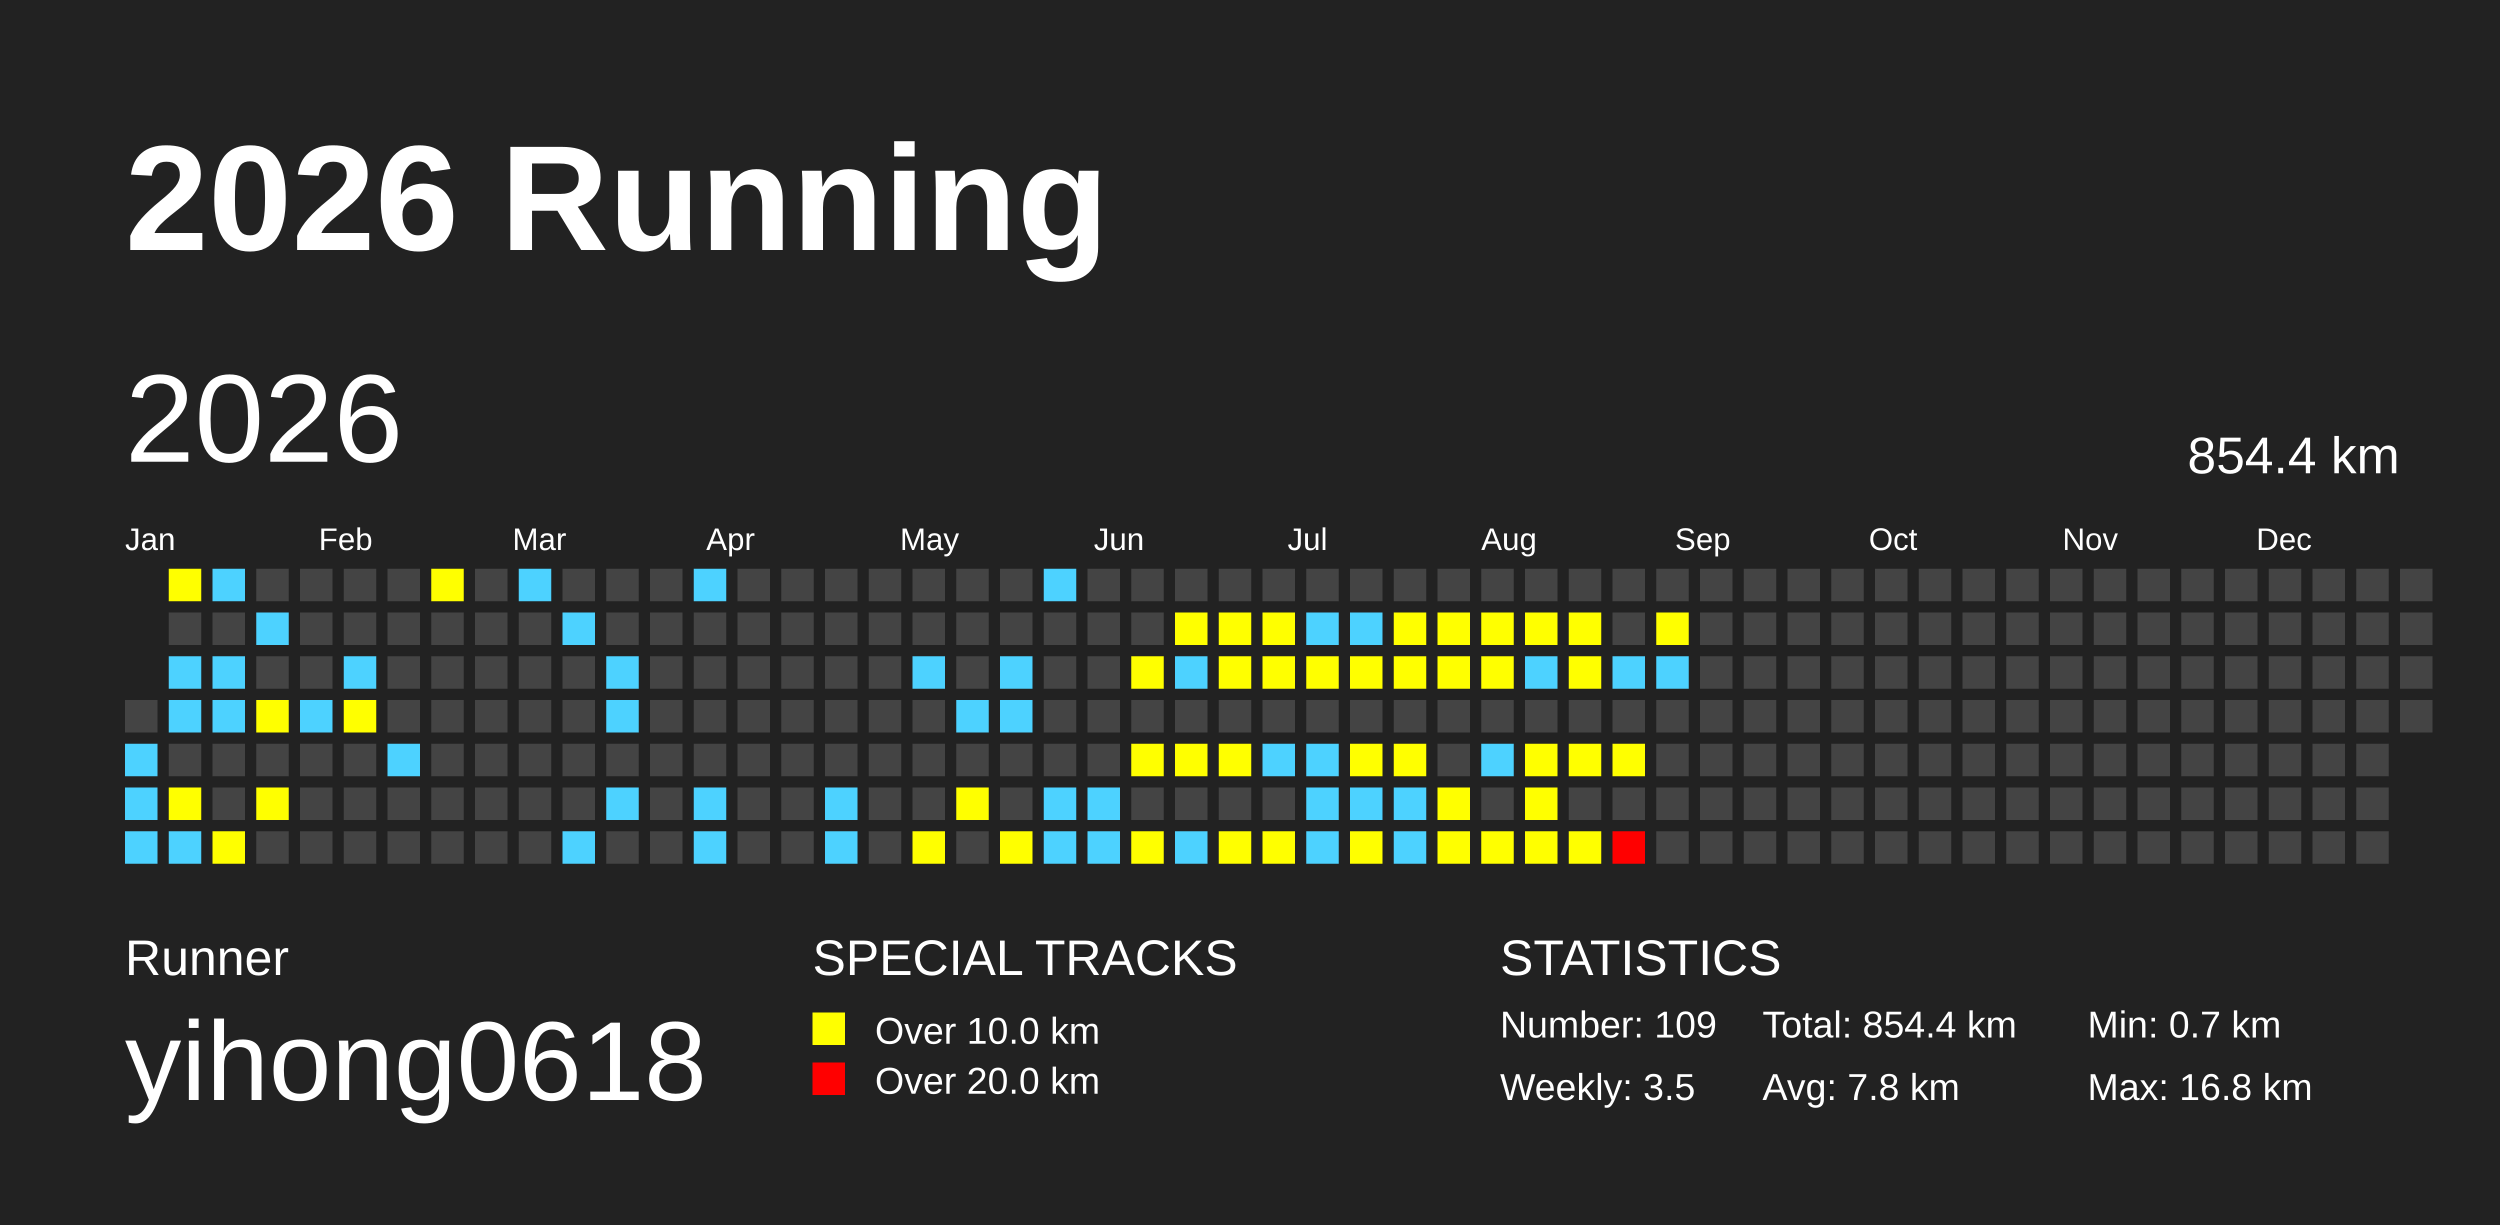
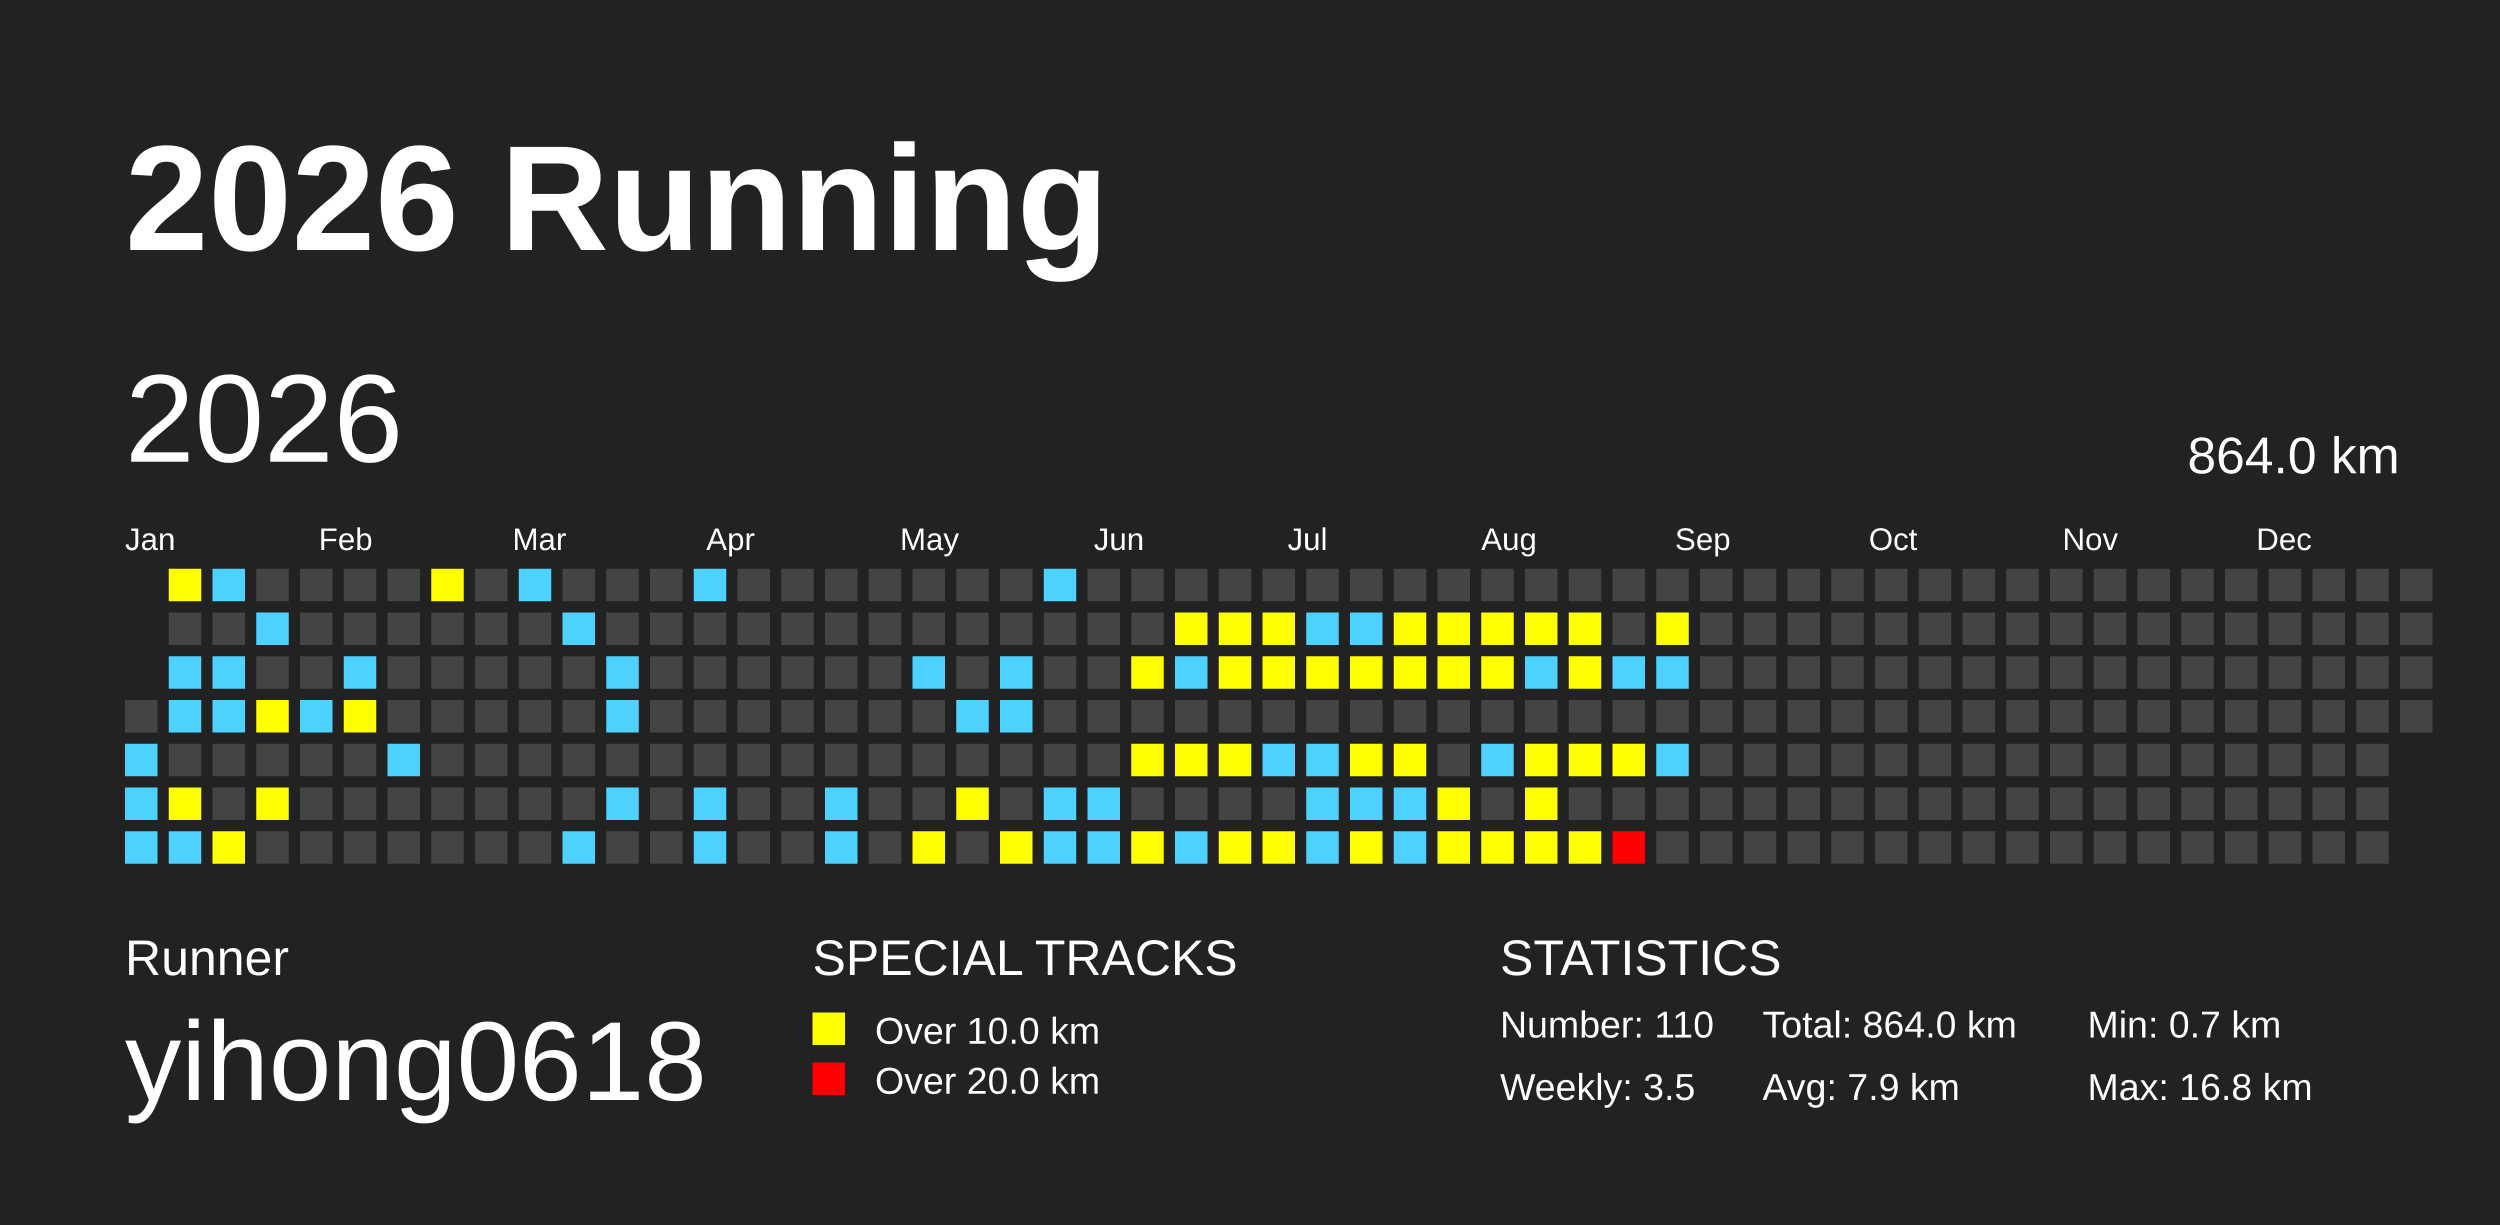
<svg xmlns="http://www.w3.org/2000/svg" baseProfile="full" height="98mm" version="1.1" viewBox="0,0,200,98" width="200mm">
  <defs>
    <pattern height="2" id="indoor-stripe" patternUnits="userSpaceOnUse" width="2">
      <line stroke="white" stroke-opacity="0.45" stroke-width="0.5" x1="0" x2="2" y1="2" y2="0" />
    </pattern>
  </defs>
  <rect fill="#222222" height="98" width="200" x="0" y="0" />
  <text fill="#FFFFFF" style="font-size:12px; font-family:Arial; font-weight:bold;" x="10" y="20">2026 Running</text>
  <text fill="#FFFFFF" style="font-size:4px; font-family:Arial" x="10" y="78">Runner</text>
  <text fill="#FFFFFF" style="font-size:9px; font-family:Arial" x="10" y="88">yihong0618</text>
  <text fill="#FFFFFF" style="font-size:4px; font-family:Arial" x="65" y="78">SPECIAL TRACKS</text>
  <rect fill="yellow" height="2.6" width="2.6" x="65" y="81" />
  <text fill="#FFFFFF" style="font-size:3px; font-family:Arial" x="70" y="83.5">Over 10.0 km</text>
  <rect fill="red" height="2.6" width="2.6" x="65" y="85" />
  <text fill="#FFFFFF" style="font-size:3px; font-family:Arial" x="70" y="87.5">Over 20.0 km</text>
  <text fill="#FFFFFF" style="font-size:4px; font-family:Arial" x="120" y="78">STATISTICS</text>
-   <text fill="#FFFFFF" style="font-size:3px; font-family:Arial" x="120" y="83">Number: 109</text>
+   <text fill="#FFFFFF" style="font-size:3px; font-family:Arial" x="120" y="83">Number: 110</text>
  <text fill="#FFFFFF" style="font-size:3px; font-family:Arial" x="120" y="88">Weekly: 3.5</text>
-   <text fill="#FFFFFF" style="font-size:3px; font-family:Arial" x="141" y="83">Total: 854.4 km</text>
-   <text fill="#FFFFFF" style="font-size:3px; font-family:Arial" x="141" y="88">Avg: 7.8 km</text>
+   <text fill="#FFFFFF" style="font-size:3px; font-family:Arial" x="141" y="83">Total: 864.0 km</text>
+   <text fill="#FFFFFF" style="font-size:3px; font-family:Arial" x="141" y="88">Avg: 7.9 km</text>
  <text fill="#FFFFFF" style="font-size:3px; font-family:Arial" x="167" y="83">Min: 0.7 km</text>
  <text fill="#FFFFFF" style="font-size:3px; font-family:Arial" x="167" y="88">Max: 16.8 km</text>
  <text dominant-baseline="hanging" fill="#FFFFFF" style="font-size:10.0px; font-family:Arial;" x="10" y="30">2026</text>
-   <text dominant-baseline="hanging" fill="#FFFFFF" style="font-size:4.125px; font-family:Arial;" x="175" y="35">854.4 km</text>
+   <text dominant-baseline="hanging" fill="#FFFFFF" style="font-size:4.125px; font-family:Arial;" x="175" y="35">864.0 km</text>
  <text fill="#FFFFFF" style="font-size:2.5px; font-family:Arial" x="10.0" y="44">Jan</text>
  <text fill="#FFFFFF" style="font-size:2.5px; font-family:Arial" x="25.5" y="44">Feb</text>
  <text fill="#FFFFFF" style="font-size:2.5px; font-family:Arial" x="41.0" y="44">Mar</text>
  <text fill="#FFFFFF" style="font-size:2.5px; font-family:Arial" x="56.5" y="44">Apr</text>
  <text fill="#FFFFFF" style="font-size:2.5px; font-family:Arial" x="72.0" y="44">May</text>
  <text fill="#FFFFFF" style="font-size:2.5px; font-family:Arial" x="87.5" y="44">Jun</text>
  <text fill="#FFFFFF" style="font-size:2.5px; font-family:Arial" x="103.0" y="44">Jul</text>
  <text fill="#FFFFFF" style="font-size:2.5px; font-family:Arial" x="118.5" y="44">Aug</text>
  <text fill="#FFFFFF" style="font-size:2.5px; font-family:Arial" x="134.0" y="44">Sep</text>
  <text fill="#FFFFFF" style="font-size:2.5px; font-family:Arial" x="149.5" y="44">Oct</text>
  <text fill="#FFFFFF" style="font-size:2.5px; font-family:Arial" x="165.0" y="44">Nov</text>
  <text fill="#FFFFFF" style="font-size:2.5px; font-family:Arial" x="180.5" y="44">Dec</text>
  <rect fill="#444444" height="2.6" width="2.6" x="10.0" y="56.0" />
  <rect fill="#4DD2FF" height="2.6" width="2.6" x="10.0" y="59.5" />
  <rect fill="#4DD2FF" height="2.6" width="2.6" x="10.0" y="63.0" />
  <rect fill="#4DD2FF" height="2.6" width="2.6" x="10.0" y="66.5" />
  <rect fill="yellow" height="2.6" width="2.6" x="13.5" y="45.5" />
  <rect fill="#444444" height="2.6" width="2.6" x="13.5" y="49.0" />
  <rect fill="#4DD2FF" height="2.6" width="2.6" x="13.5" y="52.5" />
  <rect fill="#4DD2FF" height="2.6" width="2.6" x="13.5" y="56.0" />
  <rect fill="#444444" height="2.6" width="2.6" x="13.5" y="59.5" />
  <rect fill="yellow" height="2.6" width="2.6" x="13.5" y="63.0" />
  <rect fill="#4DD2FF" height="2.6" width="2.6" x="13.5" y="66.5" />
  <rect fill="#4DD2FF" height="2.6" width="2.6" x="17.0" y="45.5" />
  <rect fill="#444444" height="2.6" width="2.6" x="17.0" y="49.0" />
  <rect fill="#4DD2FF" height="2.6" width="2.6" x="17.0" y="52.5" />
  <rect fill="#4DD2FF" height="2.6" width="2.6" x="17.0" y="56.0" />
  <rect fill="#444444" height="2.6" width="2.6" x="17.0" y="59.5" />
  <rect fill="#444444" height="2.6" width="2.6" x="17.0" y="63.0" />
  <rect fill="yellow" height="2.6" width="2.6" x="17.0" y="66.5" />
  <rect fill="#444444" height="2.6" width="2.6" x="20.5" y="45.5" />
  <rect fill="#4DD2FF" height="2.6" width="2.6" x="20.5" y="49.0" />
  <rect fill="#444444" height="2.6" width="2.6" x="20.5" y="52.5" />
  <rect fill="yellow" height="2.6" width="2.6" x="20.5" y="56.0" />
  <rect fill="#444444" height="2.6" width="2.6" x="20.5" y="59.5" />
  <rect fill="yellow" height="2.6" width="2.6" x="20.5" y="63.0" />
  <rect fill="#444444" height="2.6" width="2.6" x="20.5" y="66.5" />
  <rect fill="#444444" height="2.6" width="2.6" x="24.0" y="45.5" />
  <rect fill="#444444" height="2.6" width="2.6" x="24.0" y="49.0" />
  <rect fill="#444444" height="2.6" width="2.6" x="24.0" y="52.5" />
  <rect fill="#4DD2FF" height="2.6" width="2.6" x="24.0" y="56.0" />
  <rect fill="#444444" height="2.6" width="2.6" x="24.0" y="59.5" />
  <rect fill="#444444" height="2.6" width="2.6" x="24.0" y="63.0" />
  <rect fill="#444444" height="2.6" width="2.6" x="24.0" y="66.5" />
  <rect fill="#444444" height="2.6" width="2.6" x="27.5" y="45.5" />
  <rect fill="#444444" height="2.6" width="2.6" x="27.5" y="49.0" />
  <rect fill="#4DD2FF" height="2.6" width="2.6" x="27.5" y="52.5" />
  <rect fill="yellow" height="2.6" width="2.6" x="27.5" y="56.0" />
  <rect fill="#444444" height="2.6" width="2.6" x="27.5" y="59.5" />
  <rect fill="#444444" height="2.6" width="2.6" x="27.5" y="63.0" />
  <rect fill="#444444" height="2.6" width="2.6" x="27.5" y="66.5" />
  <rect fill="#444444" height="2.6" width="2.6" x="31.0" y="45.5" />
  <rect fill="#444444" height="2.6" width="2.6" x="31.0" y="49.0" />
  <rect fill="#444444" height="2.6" width="2.6" x="31.0" y="52.5" />
  <rect fill="#444444" height="2.6" width="2.6" x="31.0" y="56.0" />
  <rect fill="#4DD2FF" height="2.6" width="2.6" x="31.0" y="59.5" />
  <rect fill="#444444" height="2.6" width="2.6" x="31.0" y="63.0" />
  <rect fill="#444444" height="2.6" width="2.6" x="31.0" y="66.5" />
  <rect fill="yellow" height="2.6" width="2.6" x="34.5" y="45.5" />
  <rect fill="#444444" height="2.6" width="2.6" x="34.5" y="49.0" />
  <rect fill="#444444" height="2.6" width="2.6" x="34.5" y="52.5" />
  <rect fill="#444444" height="2.6" width="2.6" x="34.5" y="56.0" />
  <rect fill="#444444" height="2.6" width="2.6" x="34.5" y="59.5" />
  <rect fill="#444444" height="2.6" width="2.6" x="34.5" y="63.0" />
  <rect fill="#444444" height="2.6" width="2.6" x="34.5" y="66.5" />
  <rect fill="#444444" height="2.6" width="2.6" x="38.0" y="45.5" />
  <rect fill="#444444" height="2.6" width="2.6" x="38.0" y="49.0" />
  <rect fill="#444444" height="2.6" width="2.6" x="38.0" y="52.5" />
  <rect fill="#444444" height="2.6" width="2.6" x="38.0" y="56.0" />
  <rect fill="#444444" height="2.6" width="2.6" x="38.0" y="59.5" />
  <rect fill="#444444" height="2.6" width="2.6" x="38.0" y="63.0" />
  <rect fill="#444444" height="2.6" width="2.6" x="38.0" y="66.5" />
  <rect fill="#4DD2FF" height="2.6" width="2.6" x="41.5" y="45.5" />
  <rect fill="#444444" height="2.6" width="2.6" x="41.5" y="49.0" />
  <rect fill="#444444" height="2.6" width="2.6" x="41.5" y="52.5" />
  <rect fill="#444444" height="2.6" width="2.6" x="41.5" y="56.0" />
  <rect fill="#444444" height="2.6" width="2.6" x="41.5" y="59.5" />
  <rect fill="#444444" height="2.6" width="2.6" x="41.5" y="63.0" />
  <rect fill="#444444" height="2.6" width="2.6" x="41.5" y="66.5" />
  <rect fill="#444444" height="2.6" width="2.6" x="45.0" y="45.5" />
  <rect fill="#4DD2FF" height="2.6" width="2.6" x="45.0" y="49.0" />
  <rect fill="#444444" height="2.6" width="2.6" x="45.0" y="52.5" />
  <rect fill="#444444" height="2.6" width="2.6" x="45.0" y="56.0" />
  <rect fill="#444444" height="2.6" width="2.6" x="45.0" y="59.5" />
  <rect fill="#444444" height="2.6" width="2.6" x="45.0" y="63.0" />
  <rect fill="#4DD2FF" height="2.6" width="2.6" x="45.0" y="66.5" />
  <rect fill="#444444" height="2.6" width="2.6" x="48.5" y="45.5" />
  <rect fill="#444444" height="2.6" width="2.6" x="48.5" y="49.0" />
  <rect fill="#4DD2FF" height="2.6" width="2.6" x="48.5" y="52.5" />
  <rect fill="#4DD2FF" height="2.6" width="2.6" x="48.5" y="56.0" />
  <rect fill="#444444" height="2.6" width="2.6" x="48.5" y="59.5" />
  <rect fill="#4DD2FF" height="2.6" width="2.6" x="48.5" y="63.0" />
  <rect fill="#444444" height="2.6" width="2.6" x="48.5" y="66.5" />
  <rect fill="#444444" height="2.6" width="2.6" x="52.0" y="45.5" />
  <rect fill="#444444" height="2.6" width="2.6" x="52.0" y="49.0" />
  <rect fill="#444444" height="2.6" width="2.6" x="52.0" y="52.5" />
  <rect fill="#444444" height="2.6" width="2.6" x="52.0" y="56.0" />
  <rect fill="#444444" height="2.6" width="2.6" x="52.0" y="59.5" />
  <rect fill="#444444" height="2.6" width="2.6" x="52.0" y="63.0" />
  <rect fill="#444444" height="2.6" width="2.6" x="52.0" y="66.5" />
  <rect fill="#4DD2FF" height="2.6" width="2.6" x="55.5" y="45.5" />
  <rect fill="#444444" height="2.6" width="2.6" x="55.5" y="49.0" />
  <rect fill="#444444" height="2.6" width="2.6" x="55.5" y="52.5" />
  <rect fill="#444444" height="2.6" width="2.6" x="55.5" y="56.0" />
  <rect fill="#444444" height="2.6" width="2.6" x="55.5" y="59.5" />
  <rect fill="#4DD2FF" height="2.6" width="2.6" x="55.5" y="63.0" />
  <rect fill="#4DD2FF" height="2.6" width="2.6" x="55.5" y="66.5" />
  <rect fill="#444444" height="2.6" width="2.6" x="59.0" y="45.5" />
  <rect fill="#444444" height="2.6" width="2.6" x="59.0" y="49.0" />
  <rect fill="#444444" height="2.6" width="2.6" x="59.0" y="52.5" />
  <rect fill="#444444" height="2.6" width="2.6" x="59.0" y="56.0" />
  <rect fill="#444444" height="2.6" width="2.6" x="59.0" y="59.5" />
  <rect fill="#444444" height="2.6" width="2.6" x="59.0" y="63.0" />
  <rect fill="#444444" height="2.6" width="2.6" x="59.0" y="66.5" />
  <rect fill="#444444" height="2.6" width="2.6" x="62.5" y="45.5" />
  <rect fill="#444444" height="2.6" width="2.6" x="62.5" y="49.0" />
  <rect fill="#444444" height="2.6" width="2.6" x="62.5" y="52.5" />
  <rect fill="#444444" height="2.6" width="2.6" x="62.5" y="56.0" />
  <rect fill="#444444" height="2.6" width="2.6" x="62.5" y="59.5" />
  <rect fill="#444444" height="2.6" width="2.6" x="62.5" y="63.0" />
  <rect fill="#444444" height="2.6" width="2.6" x="62.5" y="66.5" />
  <rect fill="#444444" height="2.6" width="2.6" x="66.0" y="45.5" />
  <rect fill="#444444" height="2.6" width="2.6" x="66.0" y="49.0" />
  <rect fill="#444444" height="2.6" width="2.6" x="66.0" y="52.5" />
  <rect fill="#444444" height="2.6" width="2.6" x="66.0" y="56.0" />
  <rect fill="#444444" height="2.6" width="2.6" x="66.0" y="59.5" />
  <rect fill="#4DD2FF" height="2.6" width="2.6" x="66.0" y="63.0" />
  <rect fill="#4DD2FF" height="2.6" width="2.6" x="66.0" y="66.5" />
  <rect fill="#444444" height="2.6" width="2.6" x="69.5" y="45.5" />
  <rect fill="#444444" height="2.6" width="2.6" x="69.5" y="49.0" />
  <rect fill="#444444" height="2.6" width="2.6" x="69.5" y="52.5" />
  <rect fill="#444444" height="2.6" width="2.6" x="69.5" y="56.0" />
  <rect fill="#444444" height="2.6" width="2.6" x="69.5" y="59.5" />
  <rect fill="#444444" height="2.6" width="2.6" x="69.5" y="63.0" />
  <rect fill="#444444" height="2.6" width="2.6" x="69.5" y="66.5" />
  <rect fill="#444444" height="2.6" width="2.6" x="73.0" y="45.5" />
  <rect fill="#444444" height="2.6" width="2.6" x="73.0" y="49.0" />
  <rect fill="#4DD2FF" height="2.6" width="2.6" x="73.0" y="52.5" />
  <rect fill="#444444" height="2.6" width="2.6" x="73.0" y="56.0" />
  <rect fill="#444444" height="2.6" width="2.6" x="73.0" y="59.5" />
  <rect fill="#444444" height="2.6" width="2.6" x="73.0" y="63.0" />
  <rect fill="yellow" height="2.6" width="2.6" x="73.0" y="66.5" />
  <rect fill="#444444" height="2.6" width="2.6" x="76.5" y="45.5" />
  <rect fill="#444444" height="2.6" width="2.6" x="76.5" y="49.0" />
  <rect fill="#444444" height="2.6" width="2.6" x="76.5" y="52.5" />
  <rect fill="#4DD2FF" height="2.6" width="2.6" x="76.5" y="56.0" />
  <rect fill="#444444" height="2.6" width="2.6" x="76.5" y="59.5" />
  <rect fill="yellow" height="2.6" width="2.6" x="76.5" y="63.0" />
  <rect fill="#444444" height="2.6" width="2.6" x="76.5" y="66.5" />
  <rect fill="#444444" height="2.6" width="2.6" x="80.0" y="45.5" />
  <rect fill="#444444" height="2.6" width="2.6" x="80.0" y="49.0" />
  <rect fill="#4DD2FF" height="2.6" width="2.6" x="80.0" y="52.5" />
  <rect fill="#4DD2FF" height="2.6" width="2.6" x="80.0" y="56.0" />
  <rect fill="#444444" height="2.6" width="2.6" x="80.0" y="59.5" />
  <rect fill="#444444" height="2.6" width="2.6" x="80.0" y="63.0" />
  <rect fill="yellow" height="2.6" width="2.6" x="80.0" y="66.5" />
  <rect fill="#4DD2FF" height="2.6" width="2.6" x="83.5" y="45.5" />
  <rect fill="#444444" height="2.6" width="2.6" x="83.5" y="49.0" />
  <rect fill="#444444" height="2.6" width="2.6" x="83.5" y="52.5" />
  <rect fill="#444444" height="2.6" width="2.6" x="83.5" y="56.0" />
  <rect fill="#444444" height="2.6" width="2.6" x="83.5" y="59.5" />
  <rect fill="#4DD2FF" height="2.6" width="2.6" x="83.5" y="63.0" />
  <rect fill="#4DD2FF" height="2.6" width="2.6" x="83.5" y="66.5" />
  <rect fill="#444444" height="2.6" width="2.6" x="87.0" y="45.5" />
  <rect fill="#444444" height="2.6" width="2.6" x="87.0" y="49.0" />
  <rect fill="#444444" height="2.6" width="2.6" x="87.0" y="52.5" />
  <rect fill="#444444" height="2.6" width="2.6" x="87.0" y="56.0" />
  <rect fill="#444444" height="2.6" width="2.6" x="87.0" y="59.5" />
  <rect fill="#4DD2FF" height="2.6" width="2.6" x="87.0" y="63.0" />
  <rect fill="#4DD2FF" height="2.6" width="2.6" x="87.0" y="66.5" />
  <rect fill="#444444" height="2.6" width="2.6" x="90.5" y="45.5" />
  <rect fill="#444444" height="2.6" width="2.6" x="90.5" y="49.0" />
  <rect fill="yellow" height="2.6" width="2.6" x="90.5" y="52.5" />
  <rect fill="#444444" height="2.6" width="2.6" x="90.5" y="56.0" />
  <rect fill="yellow" height="2.6" width="2.6" x="90.5" y="59.5" />
  <rect fill="#444444" height="2.6" width="2.6" x="90.5" y="63.0" />
  <rect fill="yellow" height="2.6" width="2.6" x="90.5" y="66.5" />
  <rect fill="#444444" height="2.6" width="2.6" x="94.0" y="45.5" />
  <rect fill="yellow" height="2.6" width="2.6" x="94.0" y="49.0" />
  <rect fill="#4DD2FF" height="2.6" width="2.6" x="94.0" y="52.5" />
  <rect fill="#444444" height="2.6" width="2.6" x="94.0" y="56.0" />
  <rect fill="yellow" height="2.6" width="2.6" x="94.0" y="59.5" />
  <rect fill="#444444" height="2.6" width="2.6" x="94.0" y="63.0" />
  <rect fill="#4DD2FF" height="2.6" width="2.6" x="94.0" y="66.5" />
  <rect fill="#444444" height="2.6" width="2.6" x="97.5" y="45.5" />
  <rect fill="yellow" height="2.6" width="2.6" x="97.5" y="49.0" />
  <rect fill="yellow" height="2.6" width="2.6" x="97.5" y="52.5" />
  <rect fill="#444444" height="2.6" width="2.6" x="97.5" y="56.0" />
  <rect fill="yellow" height="2.6" width="2.6" x="97.5" y="59.5" />
  <rect fill="#444444" height="2.6" width="2.6" x="97.5" y="63.0" />
  <rect fill="yellow" height="2.6" width="2.6" x="97.5" y="66.5" />
  <rect fill="#444444" height="2.6" width="2.6" x="101.0" y="45.5" />
  <rect fill="yellow" height="2.6" width="2.6" x="101.0" y="49.0" />
  <rect fill="yellow" height="2.6" width="2.6" x="101.0" y="52.5" />
  <rect fill="#444444" height="2.6" width="2.6" x="101.0" y="56.0" />
  <rect fill="#4DD2FF" height="2.6" width="2.6" x="101.0" y="59.5" />
  <rect fill="#444444" height="2.6" width="2.6" x="101.0" y="63.0" />
  <rect fill="yellow" height="2.6" width="2.6" x="101.0" y="66.5" />
  <rect fill="#444444" height="2.6" width="2.6" x="104.5" y="45.5" />
  <rect fill="#4DD2FF" height="2.6" width="2.6" x="104.5" y="49.0" />
  <rect fill="yellow" height="2.6" width="2.6" x="104.5" y="52.5" />
  <rect fill="#444444" height="2.6" width="2.6" x="104.5" y="56.0" />
  <rect fill="#4DD2FF" height="2.6" width="2.6" x="104.5" y="59.5" />
  <rect fill="#4DD2FF" height="2.6" width="2.6" x="104.5" y="63.0" />
  <rect fill="#4DD2FF" height="2.6" width="2.6" x="104.5" y="66.5" />
  <rect fill="#444444" height="2.6" width="2.6" x="108.0" y="45.5" />
  <rect fill="#4DD2FF" height="2.6" width="2.6" x="108.0" y="49.0" />
  <rect fill="yellow" height="2.6" width="2.6" x="108.0" y="52.5" />
  <rect fill="#444444" height="2.6" width="2.6" x="108.0" y="56.0" />
  <rect fill="yellow" height="2.6" width="2.6" x="108.0" y="59.5" />
  <rect fill="#4DD2FF" height="2.6" width="2.6" x="108.0" y="63.0" />
  <rect fill="yellow" height="2.6" width="2.6" x="108.0" y="66.5" />
  <rect fill="#444444" height="2.6" width="2.6" x="111.5" y="45.5" />
  <rect fill="yellow" height="2.6" width="2.6" x="111.5" y="49.0" />
  <rect fill="yellow" height="2.6" width="2.6" x="111.5" y="52.5" />
  <rect fill="#444444" height="2.6" width="2.6" x="111.5" y="56.0" />
  <rect fill="yellow" height="2.6" width="2.6" x="111.5" y="59.5" />
  <rect fill="#4DD2FF" height="2.6" width="2.6" x="111.5" y="63.0" />
  <rect fill="#4DD2FF" height="2.6" width="2.6" x="111.5" y="66.5" />
  <rect fill="#444444" height="2.6" width="2.6" x="115.0" y="45.5" />
  <rect fill="yellow" height="2.6" width="2.6" x="115.0" y="49.0" />
  <rect fill="yellow" height="2.6" width="2.6" x="115.0" y="52.5" />
  <rect fill="#444444" height="2.6" width="2.6" x="115.0" y="56.0" />
  <rect fill="#444444" height="2.6" width="2.6" x="115.0" y="59.5" />
  <rect fill="yellow" height="2.6" width="2.6" x="115.0" y="63.0" />
  <rect fill="yellow" height="2.6" width="2.6" x="115.0" y="66.5" />
  <rect fill="#444444" height="2.6" width="2.6" x="118.5" y="45.5" />
  <rect fill="yellow" height="2.6" width="2.6" x="118.5" y="49.0" />
  <rect fill="yellow" height="2.6" width="2.6" x="118.5" y="52.5" />
  <rect fill="#444444" height="2.6" width="2.6" x="118.5" y="56.0" />
  <rect fill="#4DD2FF" height="2.6" width="2.6" x="118.5" y="59.5" />
  <rect fill="#444444" height="2.6" width="2.6" x="118.5" y="63.0" />
  <rect fill="yellow" height="2.6" width="2.6" x="118.5" y="66.5" />
  <rect fill="#444444" height="2.6" width="2.6" x="122.0" y="45.5" />
  <rect fill="yellow" height="2.6" width="2.6" x="122.0" y="49.0" />
  <rect fill="#4DD2FF" height="2.6" width="2.6" x="122.0" y="52.5" />
  <rect fill="#444444" height="2.6" width="2.6" x="122.0" y="56.0" />
  <rect fill="yellow" height="2.6" width="2.6" x="122.0" y="59.5" />
  <rect fill="yellow" height="2.6" width="2.6" x="122.0" y="63.0" />
  <rect fill="yellow" height="2.6" width="2.6" x="122.0" y="66.5" />
  <rect fill="#444444" height="2.6" width="2.6" x="125.5" y="45.5" />
  <rect fill="yellow" height="2.6" width="2.6" x="125.5" y="49.0" />
  <rect fill="yellow" height="2.6" width="2.6" x="125.5" y="52.5" />
  <rect fill="#444444" height="2.6" width="2.6" x="125.5" y="56.0" />
  <rect fill="yellow" height="2.6" width="2.6" x="125.5" y="59.5" />
  <rect fill="#444444" height="2.6" width="2.6" x="125.5" y="63.0" />
  <rect fill="yellow" height="2.6" width="2.6" x="125.5" y="66.5" />
  <rect fill="#444444" height="2.6" width="2.6" x="129.0" y="45.5" />
  <rect fill="#444444" height="2.6" width="2.6" x="129.0" y="49.0" />
  <rect fill="#4DD2FF" height="2.6" width="2.6" x="129.0" y="52.5" />
  <rect fill="#444444" height="2.6" width="2.6" x="129.0" y="56.0" />
  <rect fill="yellow" height="2.6" width="2.6" x="129.0" y="59.5" />
  <rect fill="#444444" height="2.6" width="2.6" x="129.0" y="63.0" />
  <rect fill="red" height="2.6" width="2.6" x="129.0" y="66.5" />
  <rect fill="#444444" height="2.6" width="2.6" x="132.5" y="45.5" />
  <rect fill="yellow" height="2.6" width="2.6" x="132.5" y="49.0" />
  <rect fill="#4DD2FF" height="2.6" width="2.6" x="132.5" y="52.5" />
  <rect fill="#444444" height="2.6" width="2.6" x="132.5" y="56.0" />
-   <rect fill="#444444" height="2.6" width="2.6" x="132.5" y="59.5" />
+   <rect fill="#4DD2FF" height="2.6" width="2.6" x="132.5" y="59.5" />
  <rect fill="#444444" height="2.6" width="2.6" x="132.5" y="63.0" />
  <rect fill="#444444" height="2.6" width="2.6" x="132.5" y="66.5" />
  <rect fill="#444444" height="2.6" width="2.6" x="136.0" y="45.5" />
  <rect fill="#444444" height="2.6" width="2.6" x="136.0" y="49.0" />
  <rect fill="#444444" height="2.6" width="2.6" x="136.0" y="52.5" />
  <rect fill="#444444" height="2.6" width="2.6" x="136.0" y="56.0" />
  <rect fill="#444444" height="2.6" width="2.6" x="136.0" y="59.5" />
  <rect fill="#444444" height="2.6" width="2.6" x="136.0" y="63.0" />
  <rect fill="#444444" height="2.6" width="2.6" x="136.0" y="66.5" />
  <rect fill="#444444" height="2.6" width="2.6" x="139.5" y="45.5" />
  <rect fill="#444444" height="2.6" width="2.6" x="139.5" y="49.0" />
  <rect fill="#444444" height="2.6" width="2.6" x="139.5" y="52.5" />
  <rect fill="#444444" height="2.6" width="2.6" x="139.5" y="56.0" />
  <rect fill="#444444" height="2.6" width="2.6" x="139.5" y="59.5" />
  <rect fill="#444444" height="2.6" width="2.6" x="139.5" y="63.0" />
  <rect fill="#444444" height="2.6" width="2.6" x="139.5" y="66.5" />
  <rect fill="#444444" height="2.6" width="2.6" x="143.0" y="45.5" />
  <rect fill="#444444" height="2.6" width="2.6" x="143.0" y="49.0" />
  <rect fill="#444444" height="2.6" width="2.6" x="143.0" y="52.5" />
  <rect fill="#444444" height="2.6" width="2.6" x="143.0" y="56.0" />
  <rect fill="#444444" height="2.6" width="2.6" x="143.0" y="59.5" />
  <rect fill="#444444" height="2.6" width="2.6" x="143.0" y="63.0" />
  <rect fill="#444444" height="2.6" width="2.6" x="143.0" y="66.5" />
  <rect fill="#444444" height="2.6" width="2.6" x="146.5" y="45.5" />
  <rect fill="#444444" height="2.6" width="2.6" x="146.5" y="49.0" />
  <rect fill="#444444" height="2.6" width="2.6" x="146.5" y="52.5" />
  <rect fill="#444444" height="2.6" width="2.6" x="146.5" y="56.0" />
  <rect fill="#444444" height="2.6" width="2.6" x="146.5" y="59.5" />
  <rect fill="#444444" height="2.6" width="2.6" x="146.5" y="63.0" />
  <rect fill="#444444" height="2.6" width="2.6" x="146.5" y="66.5" />
  <rect fill="#444444" height="2.6" width="2.6" x="150.0" y="45.5" />
  <rect fill="#444444" height="2.6" width="2.6" x="150.0" y="49.0" />
  <rect fill="#444444" height="2.6" width="2.6" x="150.0" y="52.5" />
  <rect fill="#444444" height="2.6" width="2.6" x="150.0" y="56.0" />
  <rect fill="#444444" height="2.6" width="2.6" x="150.0" y="59.5" />
  <rect fill="#444444" height="2.6" width="2.6" x="150.0" y="63.0" />
  <rect fill="#444444" height="2.6" width="2.6" x="150.0" y="66.5" />
  <rect fill="#444444" height="2.6" width="2.6" x="153.5" y="45.5" />
  <rect fill="#444444" height="2.6" width="2.6" x="153.5" y="49.0" />
  <rect fill="#444444" height="2.6" width="2.6" x="153.5" y="52.5" />
  <rect fill="#444444" height="2.6" width="2.6" x="153.5" y="56.0" />
  <rect fill="#444444" height="2.6" width="2.6" x="153.5" y="59.5" />
  <rect fill="#444444" height="2.6" width="2.6" x="153.5" y="63.0" />
  <rect fill="#444444" height="2.6" width="2.6" x="153.5" y="66.5" />
  <rect fill="#444444" height="2.6" width="2.6" x="157.0" y="45.5" />
  <rect fill="#444444" height="2.6" width="2.6" x="157.0" y="49.0" />
  <rect fill="#444444" height="2.6" width="2.6" x="157.0" y="52.5" />
  <rect fill="#444444" height="2.6" width="2.6" x="157.0" y="56.0" />
  <rect fill="#444444" height="2.6" width="2.6" x="157.0" y="59.5" />
  <rect fill="#444444" height="2.6" width="2.6" x="157.0" y="63.0" />
  <rect fill="#444444" height="2.6" width="2.6" x="157.0" y="66.5" />
  <rect fill="#444444" height="2.6" width="2.6" x="160.5" y="45.5" />
  <rect fill="#444444" height="2.6" width="2.6" x="160.5" y="49.0" />
  <rect fill="#444444" height="2.6" width="2.6" x="160.5" y="52.5" />
  <rect fill="#444444" height="2.6" width="2.6" x="160.5" y="56.0" />
  <rect fill="#444444" height="2.6" width="2.6" x="160.5" y="59.5" />
  <rect fill="#444444" height="2.6" width="2.6" x="160.5" y="63.0" />
  <rect fill="#444444" height="2.6" width="2.6" x="160.5" y="66.5" />
  <rect fill="#444444" height="2.6" width="2.6" x="164.0" y="45.5" />
  <rect fill="#444444" height="2.6" width="2.6" x="164.0" y="49.0" />
  <rect fill="#444444" height="2.6" width="2.6" x="164.0" y="52.5" />
  <rect fill="#444444" height="2.6" width="2.6" x="164.0" y="56.0" />
  <rect fill="#444444" height="2.6" width="2.6" x="164.0" y="59.5" />
  <rect fill="#444444" height="2.6" width="2.6" x="164.0" y="63.0" />
  <rect fill="#444444" height="2.6" width="2.6" x="164.0" y="66.5" />
  <rect fill="#444444" height="2.6" width="2.6" x="167.5" y="45.5" />
  <rect fill="#444444" height="2.6" width="2.6" x="167.5" y="49.0" />
  <rect fill="#444444" height="2.6" width="2.6" x="167.5" y="52.5" />
  <rect fill="#444444" height="2.6" width="2.6" x="167.5" y="56.0" />
  <rect fill="#444444" height="2.6" width="2.6" x="167.5" y="59.5" />
  <rect fill="#444444" height="2.6" width="2.6" x="167.5" y="63.0" />
  <rect fill="#444444" height="2.6" width="2.6" x="167.5" y="66.5" />
  <rect fill="#444444" height="2.6" width="2.6" x="171.0" y="45.5" />
  <rect fill="#444444" height="2.6" width="2.6" x="171.0" y="49.0" />
  <rect fill="#444444" height="2.6" width="2.6" x="171.0" y="52.5" />
  <rect fill="#444444" height="2.6" width="2.6" x="171.0" y="56.0" />
  <rect fill="#444444" height="2.6" width="2.6" x="171.0" y="59.5" />
  <rect fill="#444444" height="2.6" width="2.6" x="171.0" y="63.0" />
  <rect fill="#444444" height="2.6" width="2.6" x="171.0" y="66.5" />
  <rect fill="#444444" height="2.6" width="2.6" x="174.5" y="45.5" />
  <rect fill="#444444" height="2.6" width="2.6" x="174.5" y="49.0" />
  <rect fill="#444444" height="2.6" width="2.6" x="174.5" y="52.5" />
  <rect fill="#444444" height="2.6" width="2.6" x="174.5" y="56.0" />
  <rect fill="#444444" height="2.6" width="2.6" x="174.5" y="59.5" />
  <rect fill="#444444" height="2.6" width="2.6" x="174.5" y="63.0" />
  <rect fill="#444444" height="2.6" width="2.6" x="174.5" y="66.5" />
  <rect fill="#444444" height="2.6" width="2.6" x="178.0" y="45.5" />
  <rect fill="#444444" height="2.6" width="2.6" x="178.0" y="49.0" />
  <rect fill="#444444" height="2.6" width="2.6" x="178.0" y="52.5" />
  <rect fill="#444444" height="2.6" width="2.6" x="178.0" y="56.0" />
  <rect fill="#444444" height="2.6" width="2.6" x="178.0" y="59.5" />
  <rect fill="#444444" height="2.6" width="2.6" x="178.0" y="63.0" />
  <rect fill="#444444" height="2.6" width="2.6" x="178.0" y="66.5" />
  <rect fill="#444444" height="2.6" width="2.6" x="181.5" y="45.5" />
  <rect fill="#444444" height="2.6" width="2.6" x="181.5" y="49.0" />
  <rect fill="#444444" height="2.6" width="2.6" x="181.5" y="52.5" />
  <rect fill="#444444" height="2.6" width="2.6" x="181.5" y="56.0" />
  <rect fill="#444444" height="2.6" width="2.6" x="181.5" y="59.5" />
  <rect fill="#444444" height="2.6" width="2.6" x="181.5" y="63.0" />
  <rect fill="#444444" height="2.6" width="2.6" x="181.5" y="66.5" />
  <rect fill="#444444" height="2.6" width="2.6" x="185.0" y="45.5" />
  <rect fill="#444444" height="2.6" width="2.6" x="185.0" y="49.0" />
  <rect fill="#444444" height="2.6" width="2.6" x="185.0" y="52.5" />
  <rect fill="#444444" height="2.6" width="2.6" x="185.0" y="56.0" />
  <rect fill="#444444" height="2.6" width="2.6" x="185.0" y="59.5" />
  <rect fill="#444444" height="2.6" width="2.6" x="185.0" y="63.0" />
  <rect fill="#444444" height="2.6" width="2.6" x="185.0" y="66.5" />
  <rect fill="#444444" height="2.6" width="2.6" x="188.5" y="45.5" />
  <rect fill="#444444" height="2.6" width="2.6" x="188.5" y="49.0" />
  <rect fill="#444444" height="2.6" width="2.6" x="188.5" y="52.5" />
  <rect fill="#444444" height="2.6" width="2.6" x="188.5" y="56.0" />
  <rect fill="#444444" height="2.6" width="2.6" x="188.5" y="59.5" />
  <rect fill="#444444" height="2.6" width="2.6" x="188.5" y="63.0" />
  <rect fill="#444444" height="2.6" width="2.6" x="188.5" y="66.5" />
  <rect fill="#444444" height="2.6" width="2.6" x="192.0" y="45.5" />
  <rect fill="#444444" height="2.6" width="2.6" x="192.0" y="49.0" />
  <rect fill="#444444" height="2.6" width="2.6" x="192.0" y="52.5" />
  <rect fill="#444444" height="2.6" width="2.6" x="192.0" y="56.0" />
</svg>
